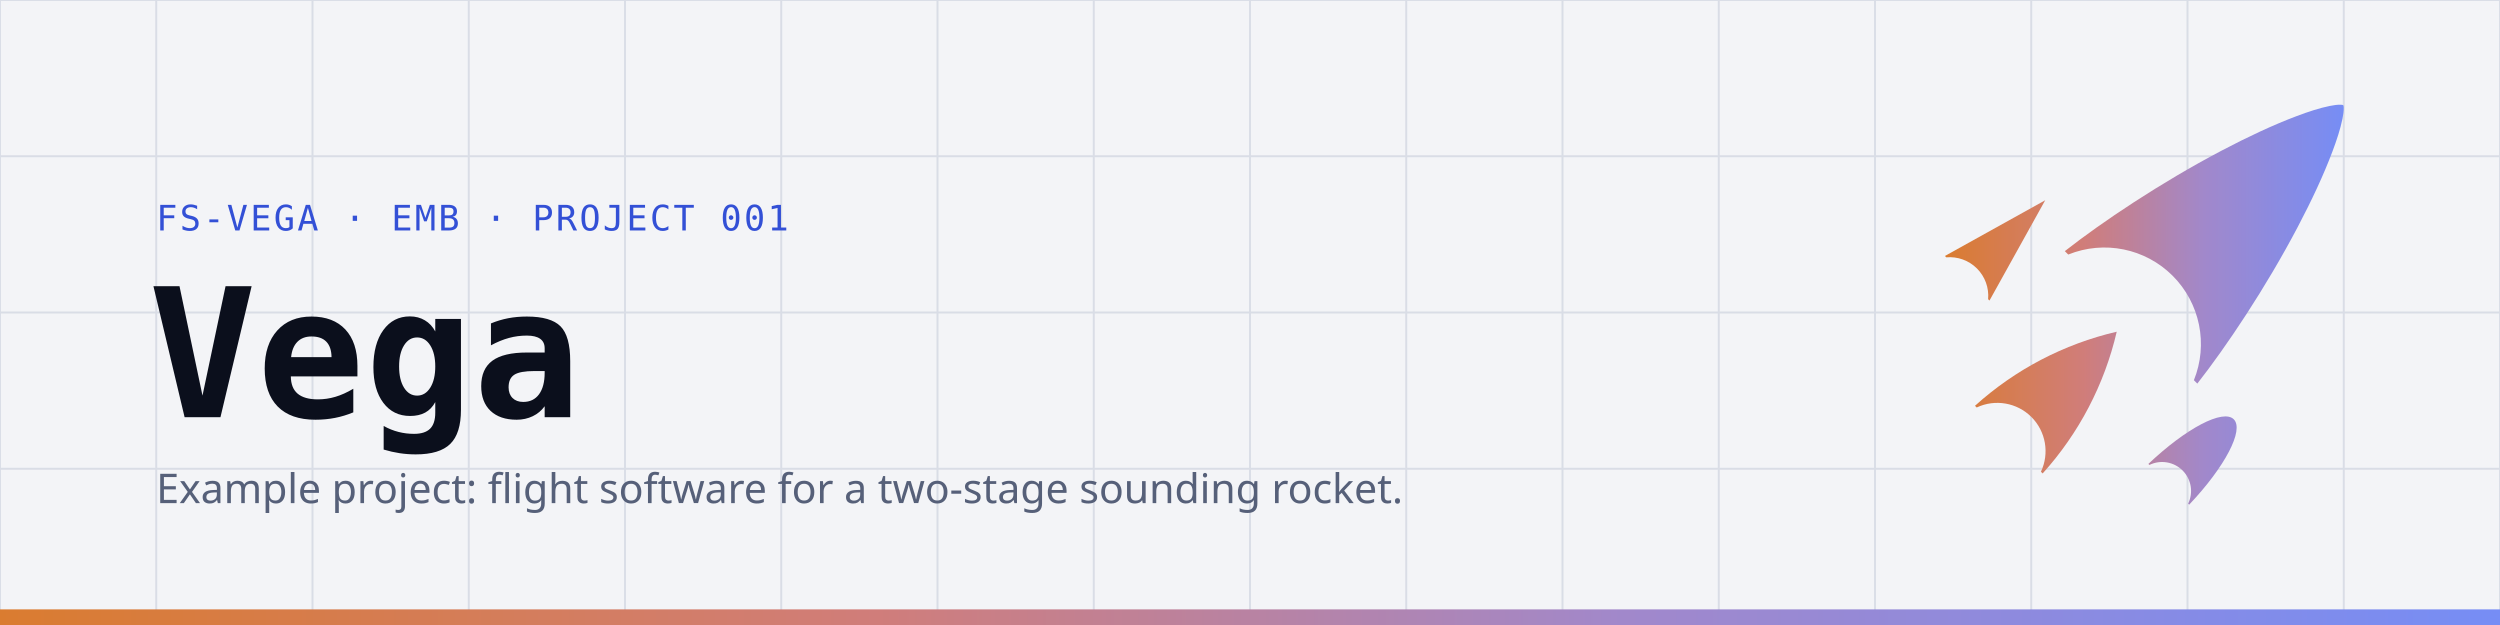
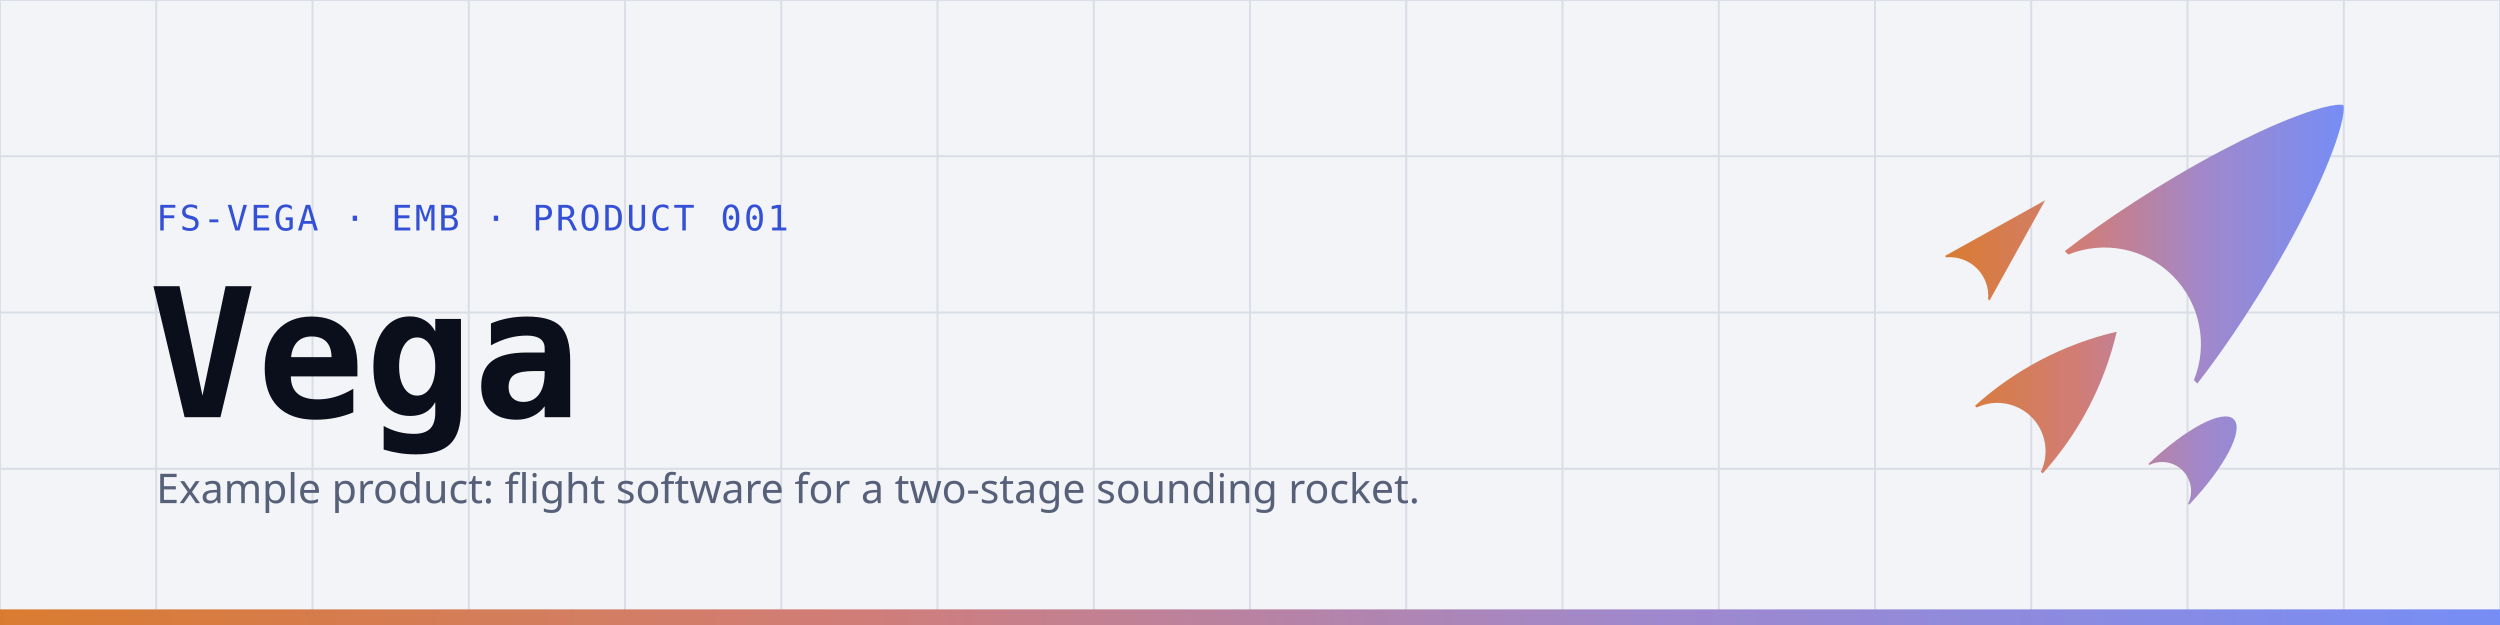
<svg xmlns="http://www.w3.org/2000/svg" width="1280" height="320" viewBox="0 0 1280 320" version="1.1">
  <defs id="defs">
    <linearGradient id="rb-strip" gradientUnits="userSpaceOnUse" x1="0" y1="0" x2="1280" y2="0">
      <stop offset="0.0" stop-color="#DA7C30" />
      <stop offset="0.35" stop-color="#D07D7A" />
      <stop offset="0.65" stop-color="#A188CB" />
      <stop offset="1.0" stop-color="#768DF5" />
    </linearGradient>
    <linearGradient id="rm-mg" gradientUnits="userSpaceOnUse" x1="0" y1="0" x2="199.422" y2="0">
      <stop offset="0.0" stop-color="#DA7C30" />
      <stop offset="0.35" stop-color="#D07D7A" />
      <stop offset="0.65" stop-color="#A188CB" />
      <stop offset="1.0" stop-color="#768DF5" />
    </linearGradient>
  </defs>
  <g id="layer-background">
    <rect width="1280" height="320" fill="#F3F4F7" />
    <path d="M0,0V320M80,0V320M160,0V320M240,0V320M320,0V320M400,0V320M480,0V320M560,0V320M640,0V320M720,0V320M800,0V320M880,0V320M960,0V320M1040,0V320M1120,0V320M1200,0V320M1280,0V320M0,0H1280M0,80H1280M0,160H1280M0,240H1280M0,320H1280" stroke="#D6DAE4" stroke-width="1" opacity="0.9" fill="none" />
    <rect x="0" y="312" width="1280" height="8" fill="url(#rb-strip)" />
  </g>
  <g id="layer-brand">
    <g transform="translate(995.792 53.6) scale(1.024)">
      <path fill="url(#rm-mg)" d="M85.914,113.508 A159.848,159.848 0 0 1 48.869,184.382 L48.016,183.529 A24.128,24.128 0 0 0 15.893,151.406 L15.04,150.553 A159.848,159.848 0 0 1 85.914,113.508 Z" />
      <path fill="url(#rm-mg)" d="M50.149,47.781 L22.289,97.93 L21.606,97.248 A19.302,19.302 0 0 0 0.682,76.324 L0,75.642 L50.149,47.781 Z" />
      <path fill="url(#rm-mg)" d="M144.432,157.307 A14.477,50.669 45 0 1 122.124,200 L121.612,199.488 A14.477,14.477 0 0 0 102.251,180.127 L101.74,179.615 A14.477,50.669 45 0 1 144.432,157.307 Z" />
      <path fill="url(#rm-mg)" d="M199.181,0.241 C199.298,0.359 199.385,0.959 199.41,1.426 C199.492,3.027 199.147,5.238 198.788,7.014 C197.757,12.117 195.885,17.78 193.745,23.469 C189.367,35.111 183.456,47.753 176.438,61.098 C160.383,91.625 140.597,121.106 126.198,139.461 L124.492,137.755 A48.256,48.256 0 0 0 61.667,74.93 L59.961,73.224 C78.316,58.825 107.797,39.039 138.324,22.984 C151.669,15.965 164.31,10.055 175.953,5.676 C181.642,3.537 187.305,1.665 192.407,0.634 C194.184,0.275 196.395,-0.07 197.996,0.012 C198.463,0.036 199.063,0.124 199.181,0.241 Z" />
    </g>
  </g>
  <g id="layer-text-edit-me">
-     <text x="80" y="118" text-anchor="start" fill="#3350D6" style="font-family:'Cascadia Mono',monospace;font-weight:400;font-size:18px;letter-spacing:1.2px">FS-VEGA · EMB · PROJECT 001</text>
+     <text x="80" y="118" text-anchor="start" fill="#3350D6" style="font-family:'Cascadia Mono',monospace;font-weight:400;font-size:18px;letter-spacing:1.2px">FS-VEGA · EMB · PRODUCT 001</text>
    <text x="76" y="213.6" text-anchor="start" fill="#0B0F1C" style="font-family:'Cascadia Mono',monospace;font-weight:600;font-size:92px">Vega</text>
-     <text x="80" y="257.6" text-anchor="start" fill="#566079" style="font-family:Archivo,sans-serif;font-weight:400;font-size:21px">Example project: flight software for a two-stage sounding rocket.</text>
+     <text x="80" y="257.6" text-anchor="start" fill="#566079" style="font-family:Archivo,sans-serif;font-weight:400;font-size:21px">Example product: flight software for a two-stage sounding rocket.</text>
  </g>
</svg>
